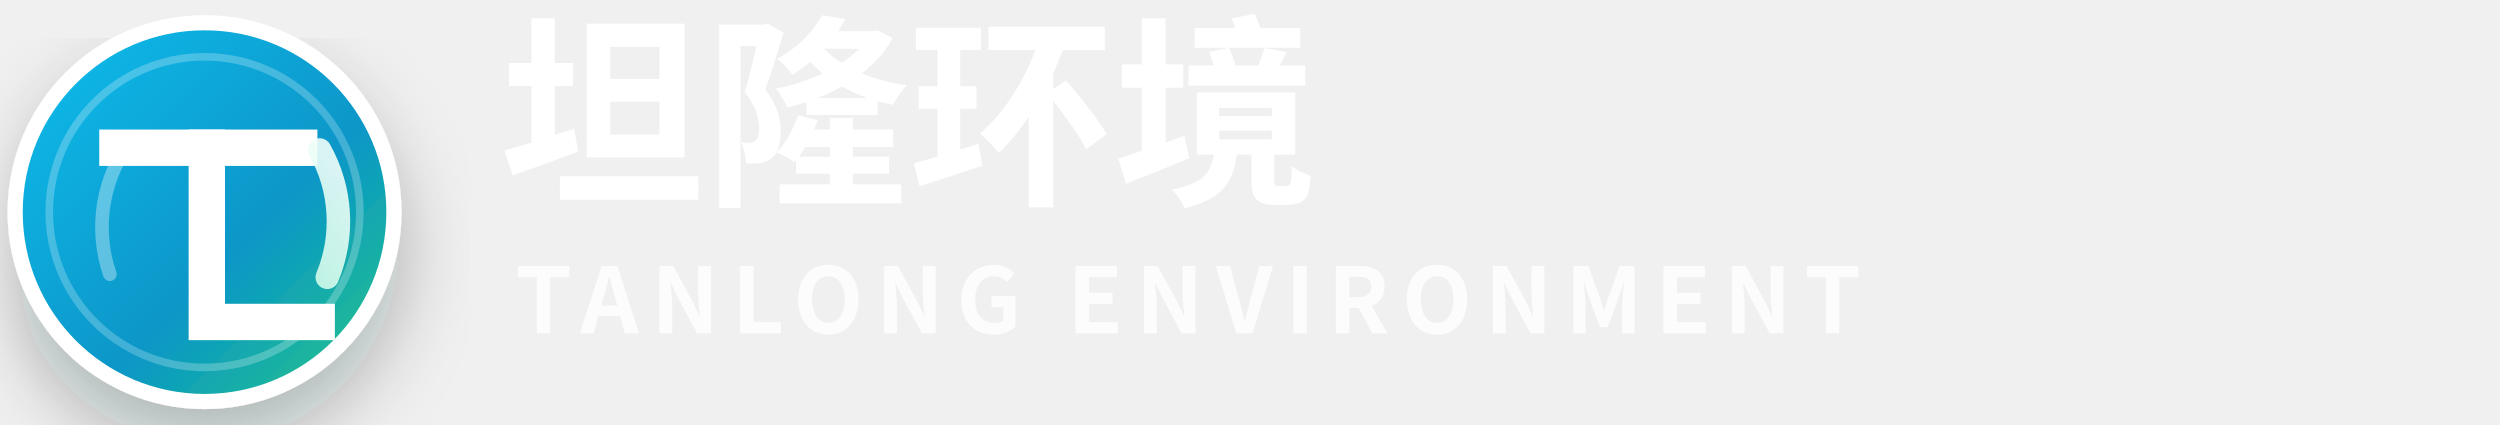
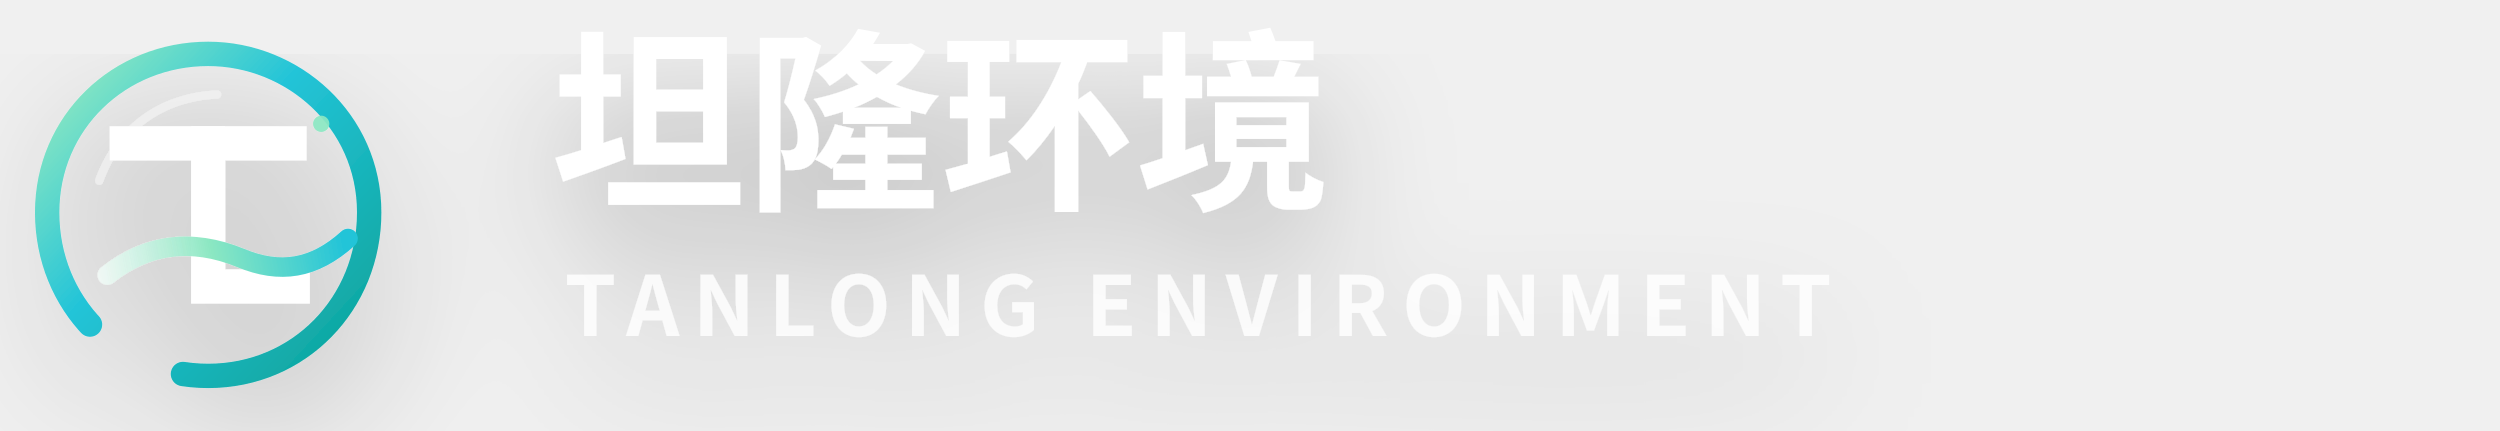
- <svg xmlns="http://www.w3.org/2000/svg" width="330" height="56" viewBox="0 0 330 56" role="img" aria-labelledby="title desc">
+ <svg xmlns="http://www.w3.org/2000/svg" viewBox="0 0 372 64" role="img" aria-labelledby="tanlong-full-title tanlong-full-desc">
  <defs>
-     <linearGradient id="markFill" x1="6" y1="6" x2="50" y2="50" gradientUnits="userSpaceOnUse">
-       <stop offset="0" stop-color="#11B8E8" />
-       <stop offset="0.56" stop-color="#0796C8" />
-       <stop offset="1" stop-color="#29C884" />
+     <linearGradient id="tanlong-full-edge" x1="78" y1="96" x2="424" y2="416" gradientUnits="userSpaceOnUse">
+       <stop offset="0" stop-color="#8BE7C2" />
+       <stop offset="0.42" stop-color="#23C4D8" />
+       <stop offset="1" stop-color="#0FA7A1" />
    </linearGradient>
-     <linearGradient id="arcStroke" x1="8" y1="42" x2="46" y2="14" gradientUnits="userSpaceOnUse">
-       <stop offset="0" stop-color="#7EF4C4" />
-       <stop offset="1" stop-color="#FFFFFF" />
+     <linearGradient id="tanlong-full-flow" x1="104" y1="338" x2="420" y2="278" gradientUnits="userSpaceOnUse">
+       <stop offset="0" stop-color="#FFFFFF" stop-opacity="0.72" />
+       <stop offset="0.5" stop-color="#8BE7C2" />
+       <stop offset="1" stop-color="#23C4D8" />
    </linearGradient>
-     <filter id="markShadow" x="-20%" y="-20%" width="140%" height="140%">
-       <feDropShadow dx="0" dy="5" stdDeviation="5" flood-color="#001925" flood-opacity="0.28" />
+   </defs>
+   <defs>
+     <filter id="tanlong-full-shadow" x="-20%" y="-20%" width="140%" height="140%">
+       <feDropShadow dx="0" dy="8" stdDeviation="10" flood-color="#001D25" flood-opacity="0.28" />
    </filter>
  </defs>
-   <g fill="none">
-     <g transform="translate(1 2)" filter="url(#markShadow)">
-       <circle cx="26" cy="26" r="25" fill="url(#markFill)" stroke="#FFFFFF" stroke-width="2" />
-       <circle cx="26" cy="26" r="20.5" stroke="rgba(255,255,255,0.24)" stroke-width="1" />
-       <path d="M14.5 17.5H38.5" stroke="#FFFFFF" stroke-width="4.8" stroke-linecap="square" />
-       <path d="M26.3 17.5V40.5H40.8" stroke="#FFFFFF" stroke-width="4.8" stroke-linecap="square" stroke-linejoin="miter" />
-       <path d="M41.2 17.8A19.2 19.2 0 0 1 42.2 34.6" stroke="url(#arcStroke)" stroke-width="3.1" stroke-linecap="round" opacity="0.9" />
-       <path d="M13.5 34.2A19.1 19.1 0 0 1 16.6 16.1" stroke="#FFFFFF" stroke-width="1.8" stroke-linecap="round" opacity="0.34" />
+   <g fill="none" filter="url(#tanlong-full-shadow)">
+     <g transform="translate(0 1) scale(0.121)">
+       <g id="icon">
+         <path d="M256 58C360 58 454 140 454 253c0 112-86 201-198 201S58 365 58 253C58 142 147 58 256 58Z" fill="none" stroke="url(#tanlong-full-edge)" stroke-width="30" stroke-linecap="round" stroke-dasharray="690 132" stroke-dashoffset="36" />
+         <path d="M156 168H356" stroke="#FFFFFF" stroke-width="42" stroke-linecap="square" />
+         <path d="M256 168V344H360" stroke="#FFFFFF" stroke-width="42" stroke-linecap="square" stroke-linejoin="miter" />
+         <path d="M132 330C180 292 235 284 296 309c48 20 90 14 132-24" fill="none" stroke="url(#tanlong-full-flow)" stroke-width="24" stroke-linecap="round" />
+         <path d="M122 214C145 150 198 111 267 108" fill="none" stroke="#FFFFFF" stroke-width="10" stroke-linecap="round" opacity="0.22" />
+         <circle cx="395" cy="144" r="10" fill="#8BE7C2" opacity="0.92" />
+       </g>
    </g>
-     <g fill="#FFFFFF" font-family="PingFang SC, Microsoft YaHei, Noto Sans CJK SC, Source Han Sans SC, Arial, sans-serif">
-       <text x="66" y="25" font-size="27" font-weight="760" letter-spacing="0">坦隆环境</text>
-       <text x="68" y="44" font-size="12" font-weight="560" letter-spacing="1.65" opacity="0.82">TANLONG ENVIRONMENT</text>
+     <g id="wordmark" font-family="PingFang SC, Microsoft YaHei, Noto Sans CJK SC, Source Han Sans SC, Helvetica, Arial, sans-serif">
+       <text x="82" y="29" fill="#FFFFFF" font-size="29" font-weight="760" letter-spacing="0">坦隆环境</text>
+       <text x="84" y="50" fill="rgba(255,255,255,0.78)" font-size="12.3" font-weight="650" letter-spacing="2.05">TANLONG ENVIRONMENT</text>
    </g>
  </g>
</svg>
